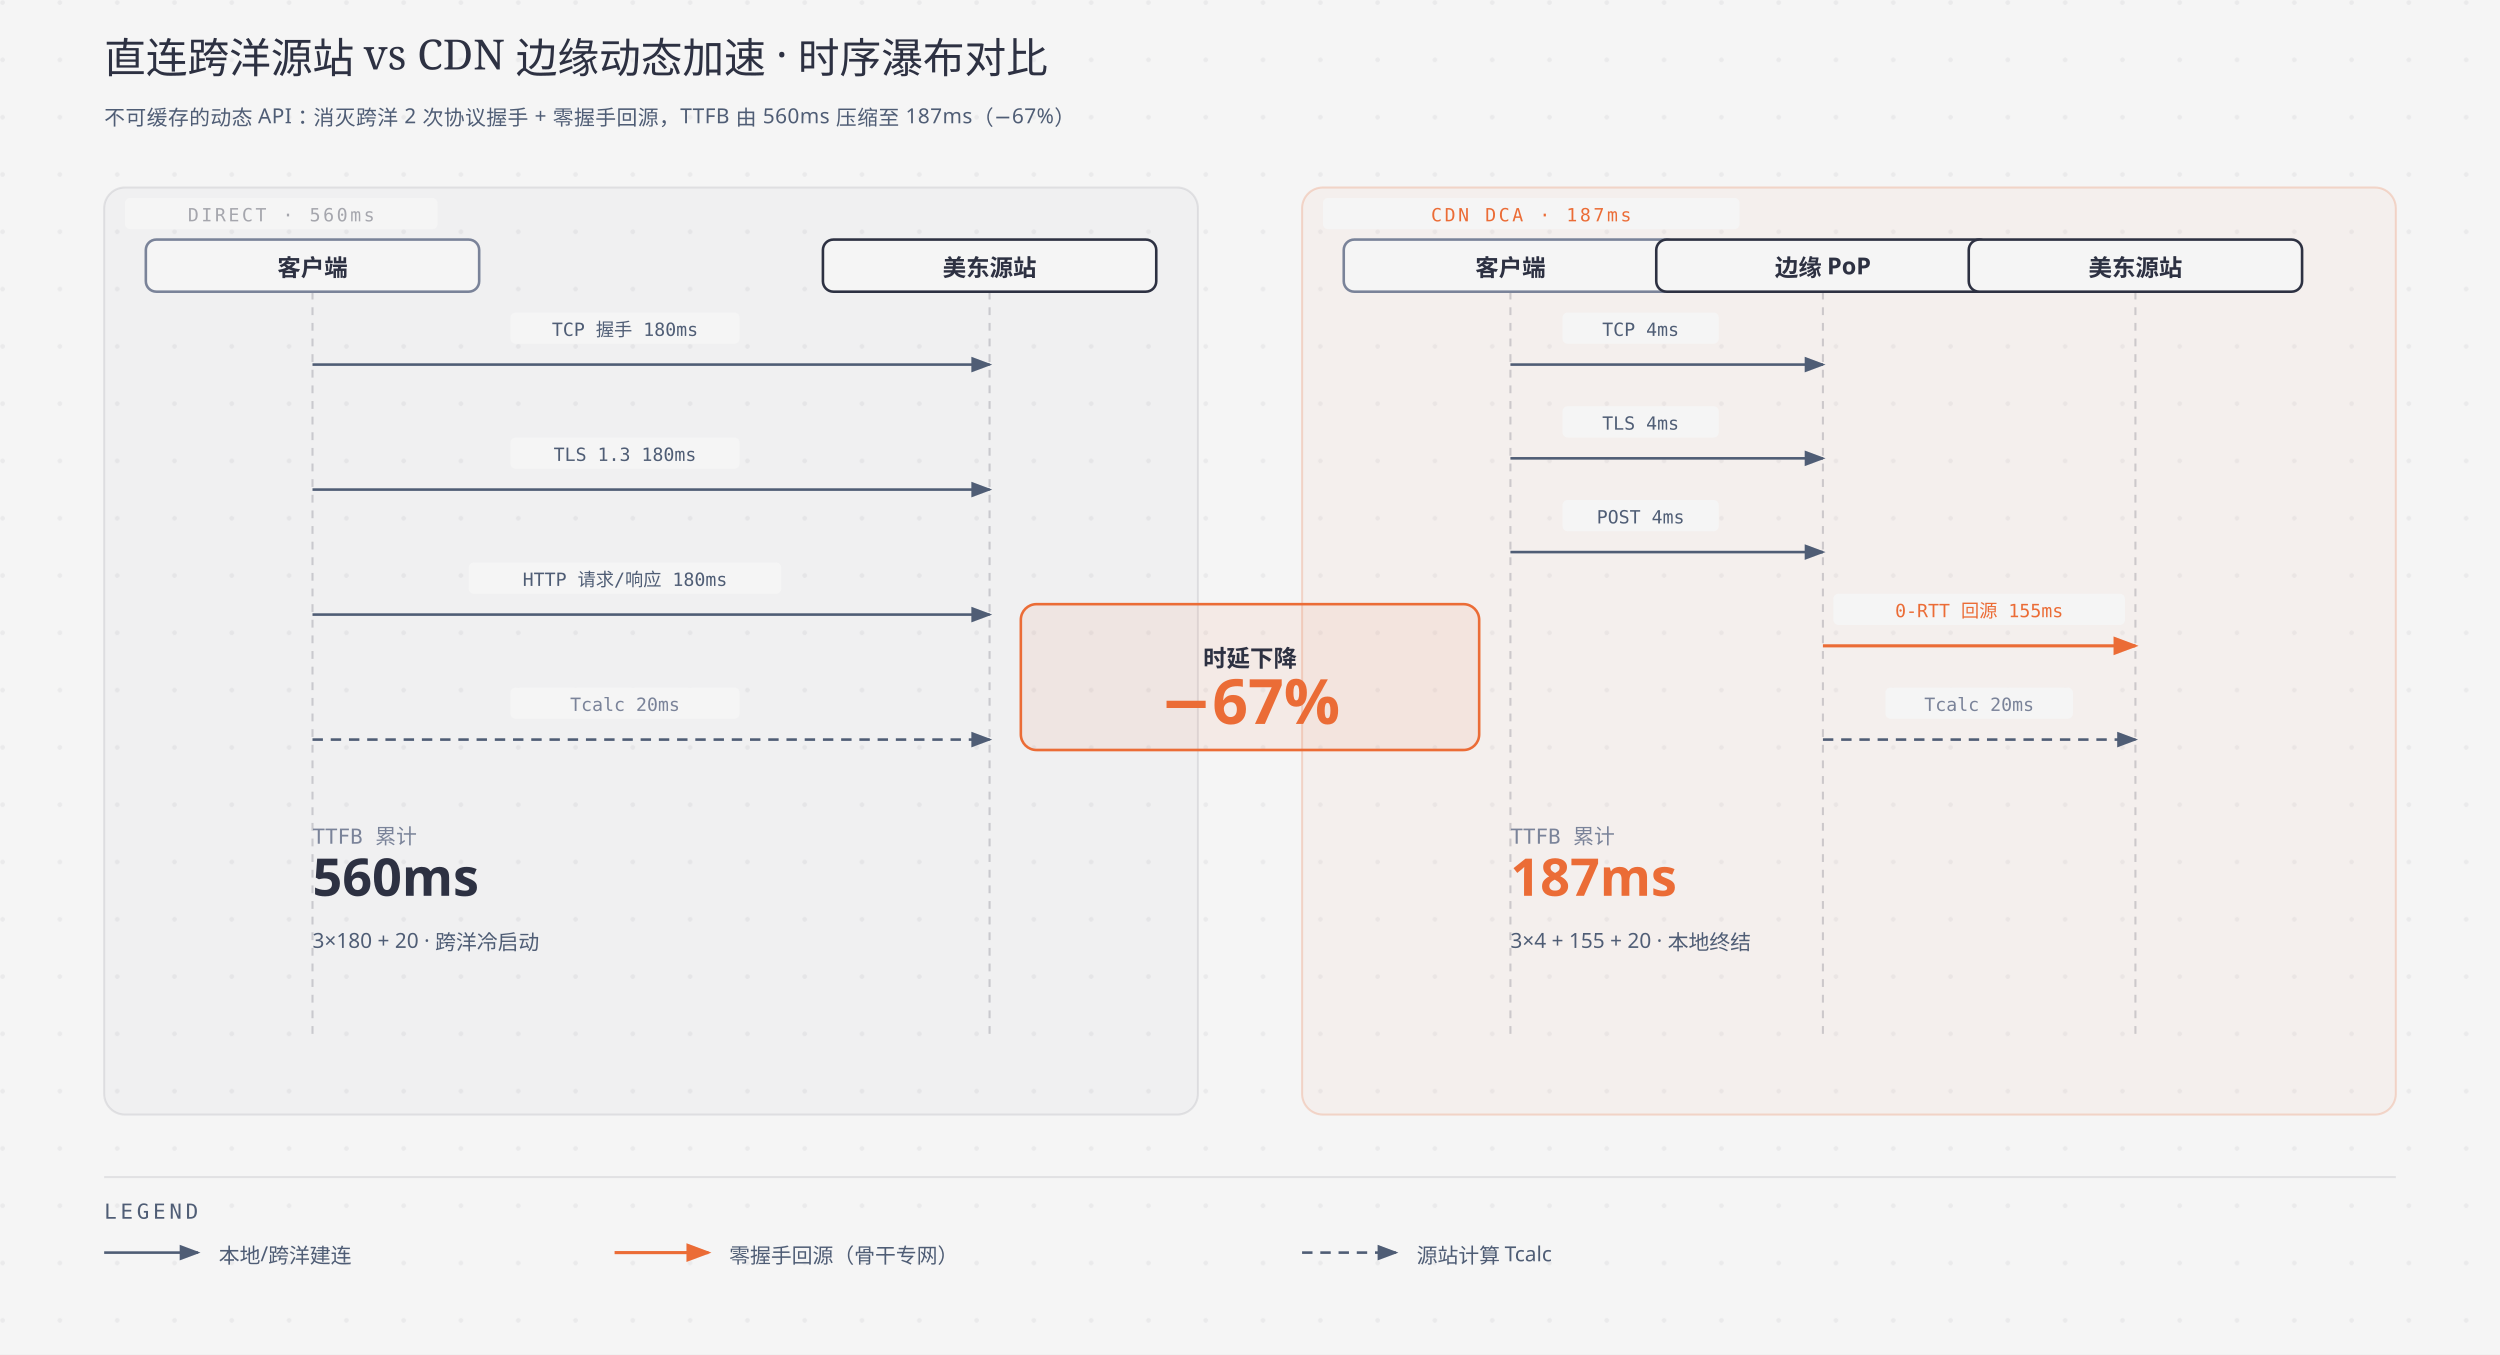
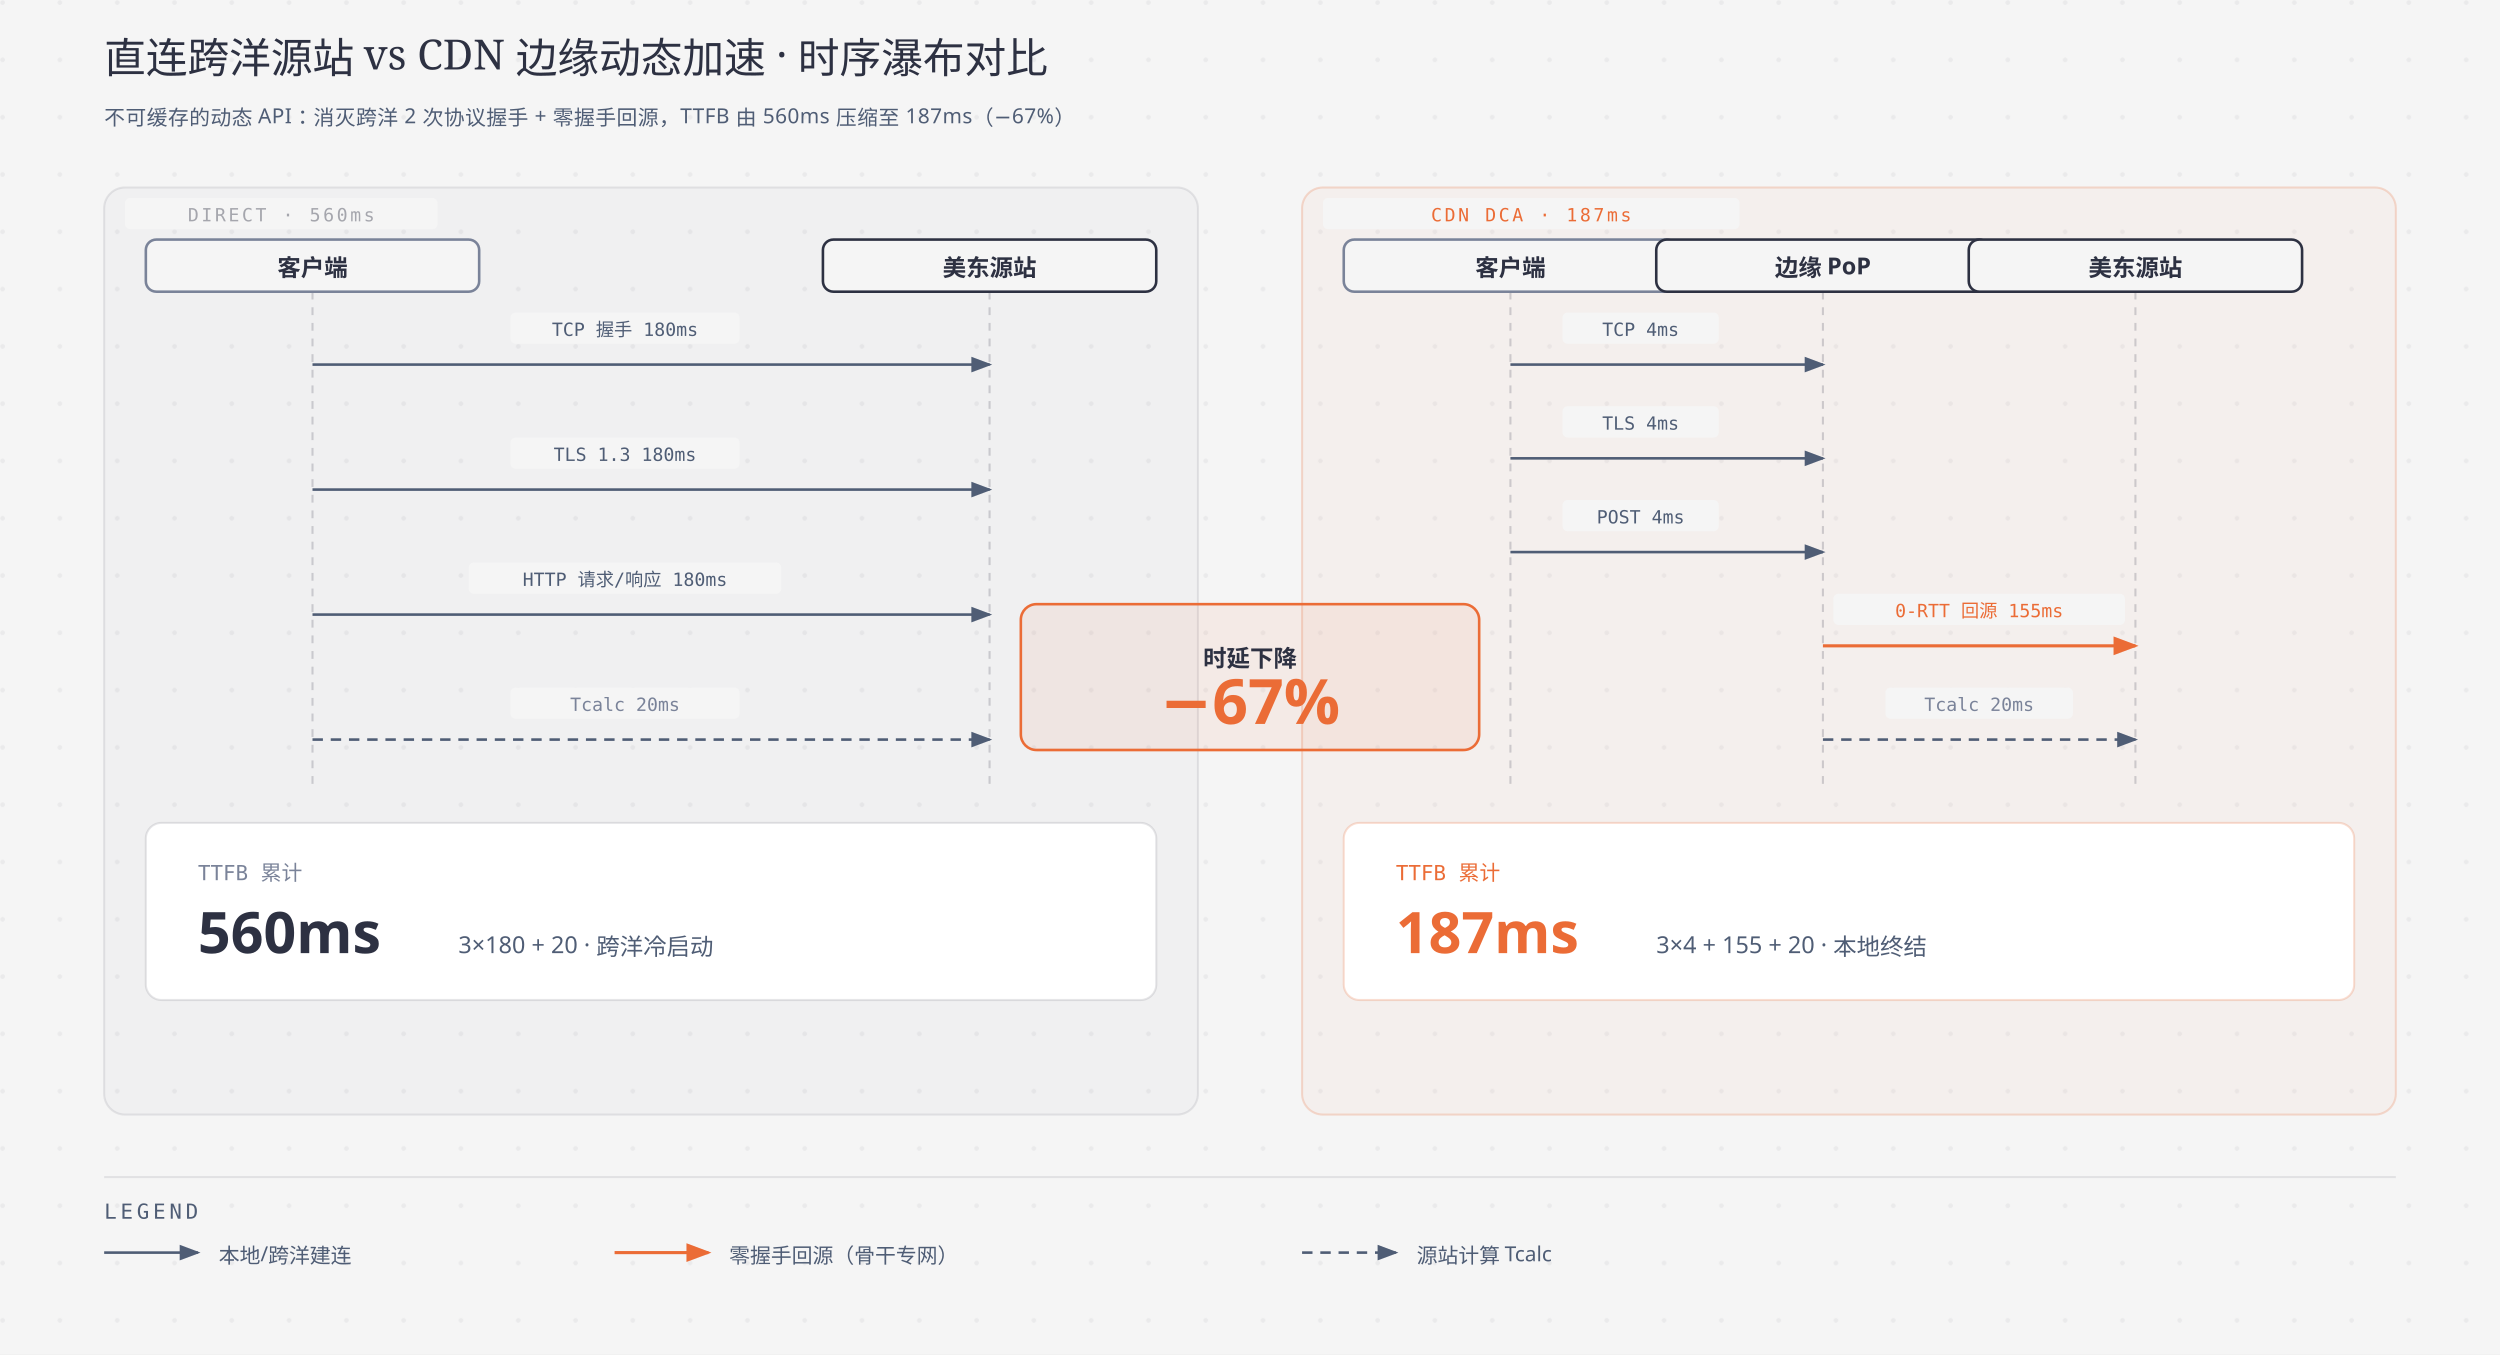
<svg xmlns="http://www.w3.org/2000/svg" viewBox="0 0 960 520" width="100%" height="100%" role="img" aria-labelledby="cdn-dynamic-api-waterfall-comparison-title cdn-dynamic-api-waterfall-comparison-desc">
  <defs>
    <marker id="arrow" markerWidth="8" markerHeight="6" refX="7" refY="3" orient="auto">
      <polygon points="0 0, 8 3, 0 6" fill="#4f5d75" />
    </marker>
    <marker id="arrow-accent" markerWidth="8" markerHeight="6" refX="7" refY="3" orient="auto">
      <polygon points="0 0, 8 3, 0 6" fill="#eb6c36" />
    </marker>
    <marker id="arrow-link" markerWidth="8" markerHeight="6" refX="7" refY="3" orient="auto">
      <polygon points="0 0, 8 3, 0 6" fill="#2e5aa8" />
    </marker>
    <pattern id="dots" width="22" height="22" patternUnits="userSpaceOnUse">
      <circle cx="1" cy="1" r="0.9" fill="rgba(45,49,66,0.10)" />
    </pattern>
  </defs>
  <rect width="100%" height="100%" fill="#f5f5f5" />
  <rect width="100%" height="100%" fill="url(#dots)" opacity="0.55" />
  <text x="40" y="28" fill="#2d3142" font-size="16" font-weight="400" font-family="'Instrument Serif', serif">直连跨洋源站 vs CDN 边缘动态加速 · 时序瀑布对比</text>
  <text x="40" y="48" fill="#4f5d75" font-size="8" font-family="'Geist', sans-serif" letter-spacing="0.02em">不可缓存的动态 API：消灭跨洋 2 次协议握手 + 零握手回源，TTFB 由 560ms 压缩至 187ms（−67%）</text>
  <rect x="40" y="72" width="420" height="356" rx="8" fill="rgba(45,49,66,0.02)" stroke="rgba(45,49,66,0.10)" stroke-width="0.8" />
  <rect x="48" y="76" width="120" height="12" rx="2" fill="#f5f5f5" />
  <text x="108" y="85" fill="rgba(45,49,66,0.40)" font-size="7" font-family="'Geist Mono', monospace" text-anchor="middle" letter-spacing="0.14em">DIRECT · 560ms</text>
-   <line x1="120" y1="100" x2="120" y2="400" stroke="rgba(45,49,66,0.20)" stroke-width="0.8" stroke-dasharray="3,3" />
-   <line x1="380" y1="100" x2="380" y2="400" stroke="rgba(45,49,66,0.20)" stroke-width="0.8" stroke-dasharray="3,3" />
+   <line x1="120" y1="100" x2="120" y2="304" stroke="rgba(45,49,66,0.20)" stroke-width="0.8" stroke-dasharray="3,3" />
+   <line x1="380" y1="100" x2="380" y2="304" stroke="rgba(45,49,66,0.20)" stroke-width="0.8" stroke-dasharray="3,3" />
  <rect x="56" y="92" width="128" height="20" rx="4" fill="#f5f5f5" stroke="#7a8399" stroke-width="1" />
  <text x="120" y="106" fill="#2d3142" font-size="9" font-weight="600" font-family="'Geist', sans-serif" text-anchor="middle">客户端</text>
  <rect x="316" y="92" width="128" height="20" rx="4" fill="#f5f5f5" stroke="#2d3142" stroke-width="1" />
  <text x="380" y="106" fill="#2d3142" font-size="9" font-weight="600" font-family="'Geist', sans-serif" text-anchor="middle">美东源站</text>
  <line x1="120" y1="140" x2="380" y2="140" stroke="#4f5d75" stroke-width="1" marker-end="url(#arrow)" />
  <rect x="196" y="120" width="88" height="12" rx="2" fill="#f5f5f5" />
  <text x="240" y="129" fill="#4f5d75" font-size="7" font-family="'Geist Mono', monospace" text-anchor="middle">TCP 握手 180ms</text>
  <line x1="120" y1="188" x2="380" y2="188" stroke="#4f5d75" stroke-width="1" marker-end="url(#arrow)" />
  <rect x="196" y="168" width="88" height="12" rx="2" fill="#f5f5f5" />
  <text x="240" y="177" fill="#4f5d75" font-size="7" font-family="'Geist Mono', monospace" text-anchor="middle">TLS 1.3 180ms</text>
  <line x1="120" y1="236" x2="380" y2="236" stroke="#4f5d75" stroke-width="1" marker-end="url(#arrow)" />
  <rect x="180" y="216" width="120" height="12" rx="2" fill="#f5f5f5" />
  <text x="240" y="225" fill="#4f5d75" font-size="7" font-family="'Geist Mono', monospace" text-anchor="middle">HTTP 请求/响应 180ms</text>
  <line x1="120" y1="284" x2="380" y2="284" stroke="#4f5d75" stroke-width="1" stroke-dasharray="4,3" marker-end="url(#arrow)" />
  <rect x="196" y="264" width="88" height="12" rx="2" fill="#f5f5f5" />
  <text x="240" y="273" fill="#7a8399" font-size="7" font-family="'Geist Mono', monospace" text-anchor="middle">Tcalc 20ms</text>
-   <text x="120" y="324" fill="#7a8399" font-size="8" font-family="'Geist Mono', monospace">TTFB 累计</text>
-   <text x="120" y="344" fill="#2d3142" font-size="20" font-weight="600" font-family="'Geist', sans-serif">560ms</text>
-   <text x="120" y="364" fill="#4f5d75" font-size="8" font-family="'Geist', sans-serif">3×180 + 20 · 跨洋冷启动</text>
+   <rect x="56" y="316" width="388" height="68" rx="6" fill="#ffffff" stroke="rgba(45,49,66,0.12)" stroke-width="0.8" />
+   <text x="76" y="338" fill="#7a8399" font-size="8" font-family="'Geist Mono', monospace">TTFB 累计</text>
+   <text x="76" y="366" fill="#2d3142" font-size="22" font-weight="600" font-family="'Geist', sans-serif">560ms</text>
+   <text x="176" y="366" fill="#4f5d75" font-size="9" font-family="'Geist', sans-serif">3×180 + 20 · 跨洋冷启动</text>
  <rect x="500" y="72" width="420" height="356" rx="8" fill="rgba(235,108,54,0.04)" stroke="rgba(235,108,54,0.22)" stroke-width="0.8" />
  <rect x="508" y="76" width="160" height="12" rx="2" fill="#f5f5f5" />
  <text x="588" y="85" fill="#eb6c36" font-size="7" font-family="'Geist Mono', monospace" text-anchor="middle" letter-spacing="0.14em">CDN DCA · 187ms</text>
-   <line x1="580" y1="100" x2="580" y2="400" stroke="rgba(45,49,66,0.20)" stroke-width="0.8" stroke-dasharray="3,3" />
-   <line x1="700" y1="100" x2="700" y2="400" stroke="rgba(45,49,66,0.20)" stroke-width="0.8" stroke-dasharray="3,3" />
-   <line x1="820" y1="100" x2="820" y2="400" stroke="rgba(45,49,66,0.20)" stroke-width="0.8" stroke-dasharray="3,3" />
+   <line x1="580" y1="100" x2="580" y2="304" stroke="rgba(45,49,66,0.20)" stroke-width="0.8" stroke-dasharray="3,3" />
+   <line x1="700" y1="100" x2="700" y2="304" stroke="rgba(45,49,66,0.20)" stroke-width="0.8" stroke-dasharray="3,3" />
+   <line x1="820" y1="100" x2="820" y2="304" stroke="rgba(45,49,66,0.20)" stroke-width="0.8" stroke-dasharray="3,3" />
  <rect x="516" y="92" width="128" height="20" rx="4" fill="#f5f5f5" stroke="#7a8399" stroke-width="1" />
  <text x="580" y="106" fill="#2d3142" font-size="9" font-weight="600" font-family="'Geist', sans-serif" text-anchor="middle">客户端</text>
  <rect x="636" y="92" width="128" height="20" rx="4" fill="#f5f5f5" stroke="#2d3142" stroke-width="1" />
  <text x="700" y="106" fill="#2d3142" font-size="9" font-weight="600" font-family="'Geist', sans-serif" text-anchor="middle">边缘 PoP</text>
  <rect x="756" y="92" width="128" height="20" rx="4" fill="#f5f5f5" stroke="#2d3142" stroke-width="1" />
  <text x="820" y="106" fill="#2d3142" font-size="9" font-weight="600" font-family="'Geist', sans-serif" text-anchor="middle">美东源站</text>
  <line x1="580" y1="140" x2="700" y2="140" stroke="#4f5d75" stroke-width="1" marker-end="url(#arrow)" />
  <rect x="600" y="120" width="60" height="12" rx="2" fill="#f5f5f5" />
  <text x="630" y="129" fill="#4f5d75" font-size="7" font-family="'Geist Mono', monospace" text-anchor="middle">TCP 4ms</text>
  <line x1="580" y1="176" x2="700" y2="176" stroke="#4f5d75" stroke-width="1" marker-end="url(#arrow)" />
  <rect x="600" y="156" width="60" height="12" rx="2" fill="#f5f5f5" />
  <text x="630" y="165" fill="#4f5d75" font-size="7" font-family="'Geist Mono', monospace" text-anchor="middle">TLS 4ms</text>
  <line x1="580" y1="212" x2="700" y2="212" stroke="#4f5d75" stroke-width="1" marker-end="url(#arrow)" />
  <rect x="600" y="192" width="60" height="12" rx="2" fill="#f5f5f5" />
  <text x="630" y="201" fill="#4f5d75" font-size="7" font-family="'Geist Mono', monospace" text-anchor="middle">POST 4ms</text>
  <line x1="700" y1="248" x2="820" y2="248" stroke="#eb6c36" stroke-width="1.2" marker-end="url(#arrow-accent)" />
  <rect x="704" y="228" width="112" height="12" rx="2" fill="#f5f5f5" />
  <text x="760" y="237" fill="#eb6c36" font-size="7" font-family="'Geist Mono', monospace" text-anchor="middle">0-RTT 回源 155ms</text>
  <line x1="700" y1="284" x2="820" y2="284" stroke="#4f5d75" stroke-width="1" stroke-dasharray="4,3" marker-end="url(#arrow)" />
  <rect x="724" y="264" width="72" height="12" rx="2" fill="#f5f5f5" />
  <text x="760" y="273" fill="#7a8399" font-size="7" font-family="'Geist Mono', monospace" text-anchor="middle">Tcalc 20ms</text>
-   <text x="580" y="324" fill="#7a8399" font-size="8" font-family="'Geist Mono', monospace">TTFB 累计</text>
-   <text x="580" y="344" fill="#eb6c36" font-size="20" font-weight="600" font-family="'Geist', sans-serif">187ms</text>
-   <text x="580" y="364" fill="#4f5d75" font-size="8" font-family="'Geist', sans-serif">3×4 + 155 + 20 · 本地终结</text>
+   <rect x="516" y="316" width="388" height="68" rx="6" fill="#ffffff" stroke="rgba(235,108,54,0.22)" stroke-width="0.8" />
+   <text x="536" y="338" fill="#eb6c36" font-size="8" font-family="'Geist Mono', monospace">TTFB 累计</text>
+   <text x="536" y="366" fill="#eb6c36" font-size="22" font-weight="600" font-family="'Geist', sans-serif">187ms</text>
+   <text x="636" y="366" fill="#4f5d75" font-size="9" font-family="'Geist', sans-serif">3×4 + 155 + 20 · 本地终结</text>
  <rect x="392" y="232" width="176" height="56" rx="6" fill="rgba(235,108,54,0.08)" stroke="#eb6c36" stroke-width="1" />
  <text x="480" y="256" fill="#2d3142" font-size="9" font-weight="600" font-family="'Geist', sans-serif" text-anchor="middle">时延下降</text>
  <text x="480" y="278" fill="#eb6c36" font-size="24" font-weight="600" font-family="'Geist', sans-serif" text-anchor="middle">−67%</text>
  <line x1="40" y1="452" x2="920" y2="452" stroke="rgba(45,49,66,0.10)" stroke-width="0.8" />
  <text x="40" y="468" fill="#4f5d75" font-size="8" font-family="'Geist Mono', monospace" letter-spacing="0.18em">LEGEND</text>
  <line x1="40" y1="481" x2="76" y2="481" stroke="#4f5d75" stroke-width="1" marker-end="url(#arrow)" />
  <text x="84" y="485" fill="#4f5d75" font-size="8" font-family="'Geist', sans-serif">本地/跨洋建连</text>
  <line x1="236" y1="481" x2="272" y2="481" stroke="#eb6c36" stroke-width="1.2" marker-end="url(#arrow-accent)" />
  <text x="280" y="485" fill="#4f5d75" font-size="8" font-family="'Geist', sans-serif">零握手回源（骨干专网）</text>
  <line x1="500" y1="481" x2="536" y2="481" stroke="#4f5d75" stroke-width="1" stroke-dasharray="4,3" marker-end="url(#arrow)" />
  <text x="544" y="485" fill="#4f5d75" font-size="8" font-family="'Geist', sans-serif">源站计算 Tcalc</text>
</svg>
